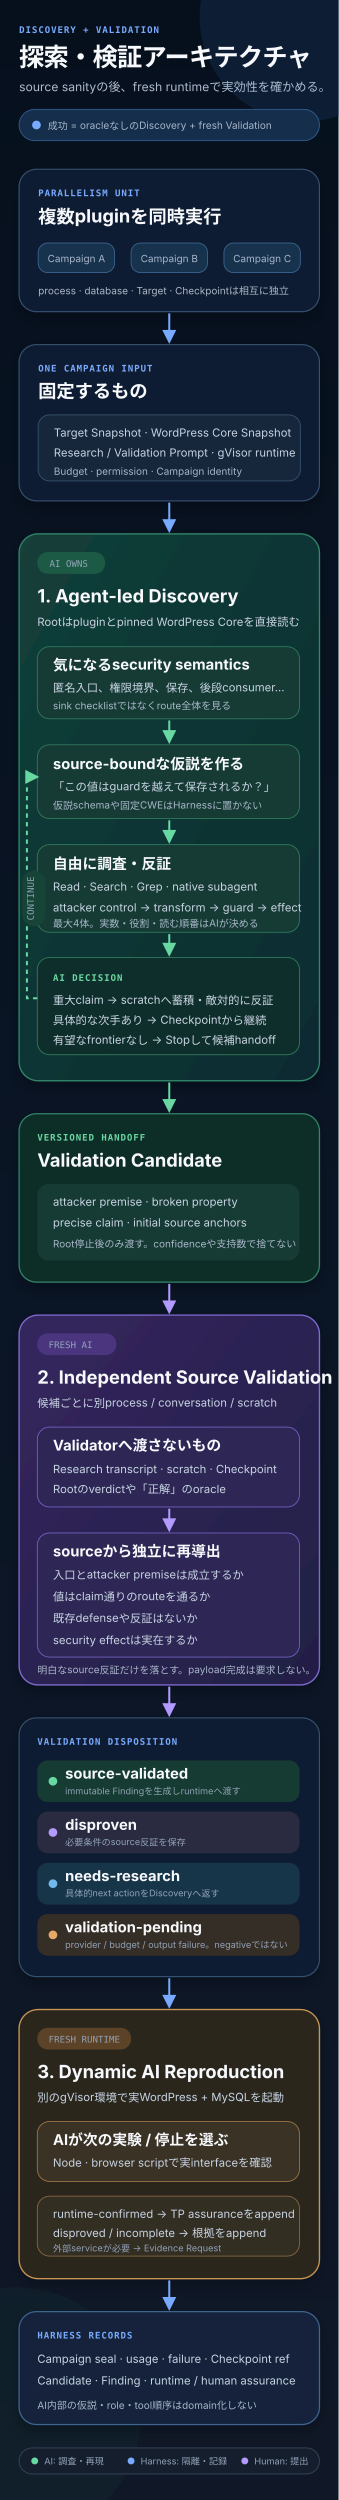
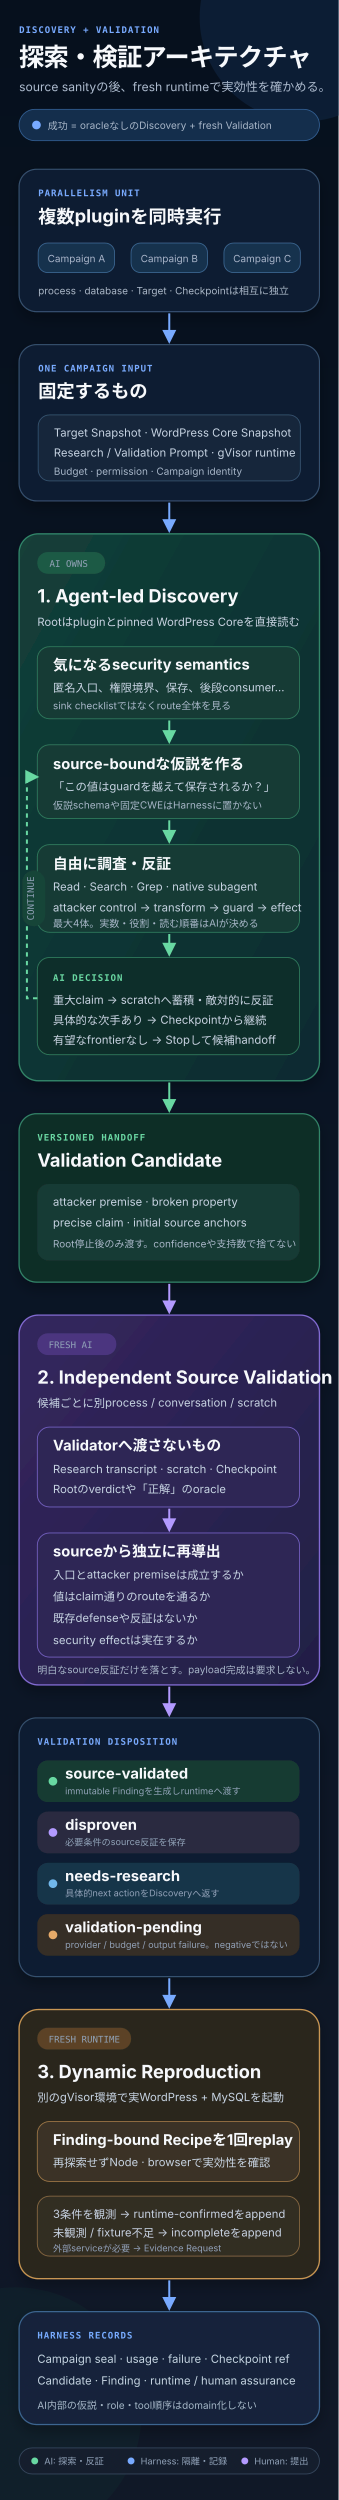
<svg xmlns="http://www.w3.org/2000/svg" width="390" height="2880" viewBox="0 0 390 2880" role="img" aria-labelledby="title desc" style="width:100%;max-width:390px;height:auto">
  <defs>
    <linearGradient id="bg" x1="0" y1="0" x2="0" y2="1">
      <stop offset="0" stop-color="#06101d" />
      <stop offset="0.5" stop-color="#0a1525" />
      <stop offset="1" stop-color="#101827" />
    </linearGradient>
    <linearGradient id="green" x1="0" y1="0" x2="1" y2="1">
      <stop offset="0" stop-color="#123f38" />
      <stop offset="1" stop-color="#0e2b30" />
    </linearGradient>
    <linearGradient id="purple" x1="0" y1="0" x2="1" y2="1">
      <stop offset="0" stop-color="#34265e" />
      <stop offset="1" stop-color="#211f45" />
    </linearGradient>
    <filter id="shadow" x="-15%" y="-15%" width="130%" height="140%">
      <feDropShadow dx="0" dy="7" stdDeviation="8" flood-color="#000" flood-opacity="0.28" />
    </filter>
    <marker id="arrowBlue" viewBox="0 0 10 10" refX="8" refY="5" markerWidth="7" markerHeight="7" orient="auto">
      <path d="M0 0L10 5L0 10Z" fill="#78aaff" />
    </marker>
    <marker id="arrowGreen" viewBox="0 0 10 10" refX="8" refY="5" markerWidth="7" markerHeight="7" orient="auto">
      <path d="M0 0L10 5L0 10Z" fill="#68d8a2" />
    </marker>
    <marker id="arrowPurple" viewBox="0 0 10 10" refX="8" refY="5" markerWidth="7" markerHeight="7" orient="auto">
      <path d="M0 0L10 5L0 10Z" fill="#b39aff" />
    </marker>
    <style>
      .sans{font-family:Inter,"Noto Sans JP",system-ui,-apple-system,"Segoe UI",sans-serif}
      .mono{font-family:"SFMono-Regular",Consolas,monospace}
      .title{fill:#f7f9fc;font-size:29px;font-weight:780;letter-spacing:-.8px}
      .subtitle{fill:#adbbce;font-size:14px}
      .sectionTitle{fill:#f7f9fc;font-size:21px;font-weight:740}
      .cardTitle{fill:#f7f9fc;font-size:17px;font-weight:710}
      .body{fill:#c8d4e3;font-size:13px}
      .small{fill:#a9b7c9;font-size:11.5px}
      .tiny{fill:#91a2b8;font-size:10.5px}
      .eyebrow{font-size:10.5px;font-weight:780;letter-spacing:1.05px}
      .panel{fill:#101d30;stroke:#36516f;stroke-width:1.3}
      .mini{fill:#15263b;stroke:#355270;stroke-width:1}
      .flowBlue{fill:none;stroke:#78aaff;stroke-width:2.3;marker-end:url(#arrowBlue)}
      .flowGreen{fill:none;stroke:#68d8a2;stroke-width:2.3;marker-end:url(#arrowGreen)}
      .flowPurple{fill:none;stroke:#b39aff;stroke-width:2.3;marker-end:url(#arrowPurple)}
      .dashed{stroke-dasharray:5 5}
    </style>
  </defs>
  <rect width="390" height="2880" fill="url(#bg)" />
  <circle cx="350" cy="20" r="120" fill="#17345c" opacity=".36" />
  <circle cx="18" cy="2780" r="145" fill="#123f38" opacity=".18" />
  <g class="sans">
    <text x="22" y="38" class="mono eyebrow" fill="#78aaff">DISCOVERY + VALIDATION</text>
    <text x="22" y="76" class="title">探索・検証アーキテクチャ</text>
    <text x="22" y="105" class="subtitle">source sanityの後、fresh runtimeで実効性を確かめる。</text>
    <rect x="22" y="126" width="346" height="36" rx="18" fill="#142e4c" stroke="#315d90" />
    <circle cx="42" cy="144" r="5" fill="#78aaff" />
    <text x="55" y="149" class="small">成功 = oracleなしのDiscovery + fresh Validation</text>
    <g filter="url(#shadow)">
      <rect x="22" y="195" width="346" height="164" rx="20" class="panel" />
      <text x="44" y="226" class="mono eyebrow" fill="#78aaff">PARALLELISM UNIT</text>
      <text x="44" y="257" class="sectionTitle">複数pluginを同時実行</text>
      <rect x="44" y="280" width="88" height="34" rx="11" fill="#17304e" stroke="#39658f" />
      <text x="88" y="302" text-anchor="middle" class="small">Campaign A</text>
      <rect x="151" y="280" width="88" height="34" rx="11" fill="#17304e" stroke="#39658f" />
      <text x="195" y="302" text-anchor="middle" class="small">Campaign B</text>
      <rect x="258" y="280" width="88" height="34" rx="11" fill="#17304e" stroke="#39658f" />
      <text x="302" y="302" text-anchor="middle" class="small">Campaign C</text>
      <text x="44" y="339" class="small">process · database · Target · Checkpointは相互に独立</text>
    </g>
    <path d="M195 361V393" class="flowBlue" />
    <g filter="url(#shadow)">
      <rect x="22" y="397" width="346" height="180" rx="20" class="panel" />
      <text x="44" y="428" class="mono eyebrow" fill="#78aaff">ONE CAMPAIGN INPUT</text>
      <text x="44" y="458" class="sectionTitle">固定するもの</text>
      <rect x="44" y="478" width="302" height="76" rx="13" class="mini" />
      <text x="62" y="503" class="body">Target Snapshot · WordPress Core Snapshot</text>
      <text x="62" y="526" class="body">Research / Validation Prompt · gVisor runtime</text>
      <text x="62" y="547" class="small">Budget · permission · Campaign identity</text>
    </g>
    <path d="M195 579V611" class="flowBlue" />
    <g filter="url(#shadow)">
      <rect x="22" y="615" width="346" height="630" rx="22" fill="url(#green)" stroke="#328669" stroke-width="1.5" />
      <rect x="43" y="636" width="78" height="25" rx="12" fill="#1f5a45" />
      <text x="57" y="653" class="mono tiny" fill="#b8f2d4">AI OWNS</text>
      <text x="43" y="694" class="sectionTitle">1. Agent-led Discovery</text>
      <text x="43" y="721" class="body">Rootはpluginとpinned WordPress Coreを直接読む</text>
      <rect x="43" y="745" width="302" height="83" rx="14" fill="#163b35" stroke="#2e7a5c" />
      <text x="61" y="772" class="cardTitle">気になるsecurity semantics</text>
      <text x="61" y="797" class="body">匿名入口、権限境界、保存、後段consumer…</text>
      <text x="61" y="817" class="small">sink checklistではなくroute全体を見る</text>
      <path d="M195 830V854" class="flowGreen" />
      <rect x="43" y="858" width="302" height="85" rx="14" fill="#163b35" stroke="#2e7a5c" />
      <text x="61" y="886" class="cardTitle">source-boundな仮説を作る</text>
      <text x="61" y="911" class="body">「この値はguardを越えて保存されるか？」</text>
      <text x="61" y="932" class="small">仮説schemaや固定CWEはHarnessに置かない</text>
      <path d="M195 945V969" class="flowGreen" />
      <rect x="43" y="973" width="302" height="101" rx="14" fill="#163b35" stroke="#2e7a5c" />
      <text x="61" y="1001" class="cardTitle">自由に調査・反証</text>
      <text x="61" y="1026" class="body">Read · Search · Grep · native subagent</text>
      <text x="61" y="1050" class="body">attacker control → transform → guard → effect</text>
      <text x="61" y="1068" class="small">最大4体。実数・役割・読む順番はAIが決める</text>
      <path d="M195 1076V1099" class="flowGreen" />
      <rect x="43" y="1103" width="302" height="112" rx="14" fill="#112f2b" stroke="#2e7a5c" />
      <text x="61" y="1130" class="mono eyebrow" fill="#68d8a2">AI DECISION</text>
      <text x="61" y="1157" class="body">重大claim → scratchへ蓄積・敵対的に反証</text>
      <text x="61" y="1180" class="body">具体的な次手あり → Checkpointから継続</text>
      <text x="61" y="1203" class="body">有望なfrontierなし → Stopして候補handoff</text>
      <path d="M43 1150H31V895H42" class="flowGreen dashed" />
      <rect x="26" y="1003" width="26" height="64" rx="13" fill="#174438" />
      <text x="39" y="1035" text-anchor="middle" class="mono tiny" fill="#9ae7bf" transform="rotate(-90 39 1035)">CONTINUE</text>
    </g>
    <path d="M195 1247V1279" class="flowGreen" />
    <g filter="url(#shadow)">
      <rect x="22" y="1283" width="346" height="194" rx="20" fill="#112d28" stroke="#328669" stroke-width="1.4" />
      <text x="43" y="1314" class="mono eyebrow" fill="#68d8a2">VERSIONED HANDOFF</text>
      <text x="43" y="1344" class="sectionTitle">Validation Candidate</text>
      <rect x="43" y="1364" width="302" height="88" rx="13" fill="#163a34" />
      <text x="61" y="1389" class="body">attacker premise · broken property</text>
      <text x="61" y="1413" class="body">precise claim · initial source anchors</text>
      <text x="61" y="1437" class="small">Root停止後のみ渡す。confidenceや支持数で捨てない</text>
    </g>
    <path d="M195 1479V1511" class="flowPurple" />
    <g filter="url(#shadow)">
      <rect x="22" y="1515" width="346" height="426" rx="22" fill="url(#purple)" stroke="#826bd2" stroke-width="1.5" />
      <rect x="43" y="1536" width="91" height="25" rx="12" fill="#4b367f" />
      <text x="56" y="1553" class="mono tiny" fill="#ded6ff">FRESH AI</text>
      <text x="43" y="1594" class="sectionTitle">2. Independent Source Validation</text>
      <text x="43" y="1621" class="body">候補ごとに別process / conversation / scratch</text>
      <rect x="43" y="1644" width="302" height="92" rx="14" fill="#2d2755" stroke="#745fc0" />
      <text x="61" y="1671" class="cardTitle">Validatorへ渡さないもの</text>
      <text x="61" y="1697" class="body">Research transcript · scratch · Checkpoint</text>
      <text x="61" y="1720" class="body">Rootのverdictや「正解」のoracle</text>
      <path d="M195 1738V1762" class="flowPurple" />
      <rect x="43" y="1766" width="302" height="143" rx="14" fill="#2d2755" stroke="#745fc0" />
      <text x="61" y="1793" class="cardTitle">sourceから独立に再導出</text>
      <text x="61" y="1819" class="body">入口とattacker premiseは成立するか</text>
      <text x="61" y="1844" class="body">値はclaim通りのrouteを通るか</text>
      <text x="61" y="1869" class="body">既存defenseや反証はないか</text>
      <text x="61" y="1894" class="body">security effectは実在するか</text>
      <text x="43" y="1928" class="small">明白なsource反証だけを落とす。payload完成は要求しない。</text>
    </g>
    <path d="M195 1943V1975" class="flowPurple" />
    <g filter="url(#shadow)">
      <rect x="22" y="1979" width="346" height="298" rx="20" class="panel" />
      <text x="43" y="2010" class="mono eyebrow" fill="#78aaff">VALIDATION DISPOSITION</text>
      <rect x="43" y="2028" width="302" height="48" rx="12" fill="#153b30" />
      <circle cx="61" cy="2052" r="5" fill="#68d8a2" />
      <text x="75" y="2049" class="cardTitle">source-validated</text>
      <text x="75" y="2067" class="tiny">immutable Findingを生成しruntimeへ渡す</text>
      <rect x="43" y="2087" width="302" height="48" rx="12" fill="#292b40" />
      <circle cx="61" cy="2111" r="5" fill="#b39aff" />
      <text x="75" y="2108" class="cardTitle">disproven</text>
      <text x="75" y="2126" class="tiny">必要条件のsource反証を保存</text>
      <rect x="43" y="2146" width="302" height="48" rx="12" fill="#18354a" />
      <circle cx="61" cy="2170" r="5" fill="#71b8ec" />
      <text x="75" y="2167" class="cardTitle">needs-research</text>
      <text x="75" y="2185" class="tiny">具体的next actionをDiscoveryへ返す</text>
      <rect x="43" y="2205" width="302" height="48" rx="12" fill="#362d25" />
      <circle cx="61" cy="2229" r="5" fill="#e6aa68" />
      <text x="75" y="2226" class="cardTitle">validation-pending</text>
      <text x="75" y="2244" class="tiny">provider / budget / output failure。negativeではない</text>
    </g>
    <path d="M195 2279V2311" class="flowBlue" />
    <g filter="url(#shadow)">
      <rect x="22" y="2315" width="346" height="310" rx="22" fill="#2b281f" stroke="#c99652" stroke-width="1.5" />
      <rect x="43" y="2336" width="108" height="25" rx="12" fill="#5b4225" />
      <text x="56" y="2353" class="mono tiny" fill="#ffe0ad">FRESH RUNTIME</text>
-       <text x="43" y="2394" class="sectionTitle">3. Dynamic AI Reproduction</text>
+       <text x="43" y="2394" class="sectionTitle">3. Dynamic Reproduction</text>
      <text x="43" y="2421" class="body">別のgVisor環境で実WordPress + MySQLを起動</text>
      <rect x="43" y="2444" width="302" height="69" rx="14" fill="#3a3225" stroke="#9b7545" />
-       <text x="61" y="2471" class="cardTitle">AIが次の実験 / 停止を選ぶ</text>
-       <text x="61" y="2496" class="body">Node · browser scriptで実interfaceを確認</text>
+       <text x="61" y="2471" class="cardTitle">Finding-bound Recipeを1回replay</text>
+       <text x="61" y="2496" class="body">再探索せずNode · browserで実効性を確認</text>
      <rect x="43" y="2530" width="302" height="69" rx="14" fill="#332d24" stroke="#86673f" />
-       <text x="61" y="2555" class="body">runtime-confirmed → TP assuranceをappend</text>
-       <text x="61" y="2577" class="body">disproved / incomplete → 根拠をappend</text>
+       <text x="61" y="2555" class="body">3条件を観測 → runtime-confirmedをappend</text>
+       <text x="61" y="2577" class="body">未観測 / fixture不足 → incompleteをappend</text>
      <text x="61" y="2594" class="tiny">外部serviceが必要 → Evidence Request</text>
    </g>
    <path d="M195 2627V2659" class="flowBlue" />
    <g filter="url(#shadow)">
      <rect x="22" y="2663" width="346" height="130" rx="20" fill="#13243a" stroke="#3d6590" stroke-width="1.4" />
      <text x="43" y="2694" class="mono eyebrow" fill="#78aaff">HARNESS RECORDS</text>
      <text x="43" y="2722" class="body">Campaign seal · usage · failure · Checkpoint ref</text>
      <text x="43" y="2747" class="body">Candidate · Finding · runtime / human assurance</text>
      <text x="43" y="2775" class="small">AI内部の仮説・role・tool順序はdomain化しない</text>
    </g>
    <g>
      <rect x="22" y="2820" width="346" height="30" rx="15" fill="#151e2d" stroke="#35465c" />
      <circle cx="40" cy="2835" r="4" fill="#68d8a2" />
-       <text x="51" y="2839" class="tiny">AI: 調査・再現</text>
+       <text x="51" y="2839" class="tiny">AI: 探索・反証</text>
      <circle cx="151" cy="2835" r="4" fill="#78aaff" />
      <text x="162" y="2839" class="tiny">Harness: 隔離・記録</text>
      <circle cx="282" cy="2835" r="4" fill="#b39aff" />
      <text x="293" y="2839" class="tiny">Human: 提出</text>
    </g>
  </g>
</svg>
